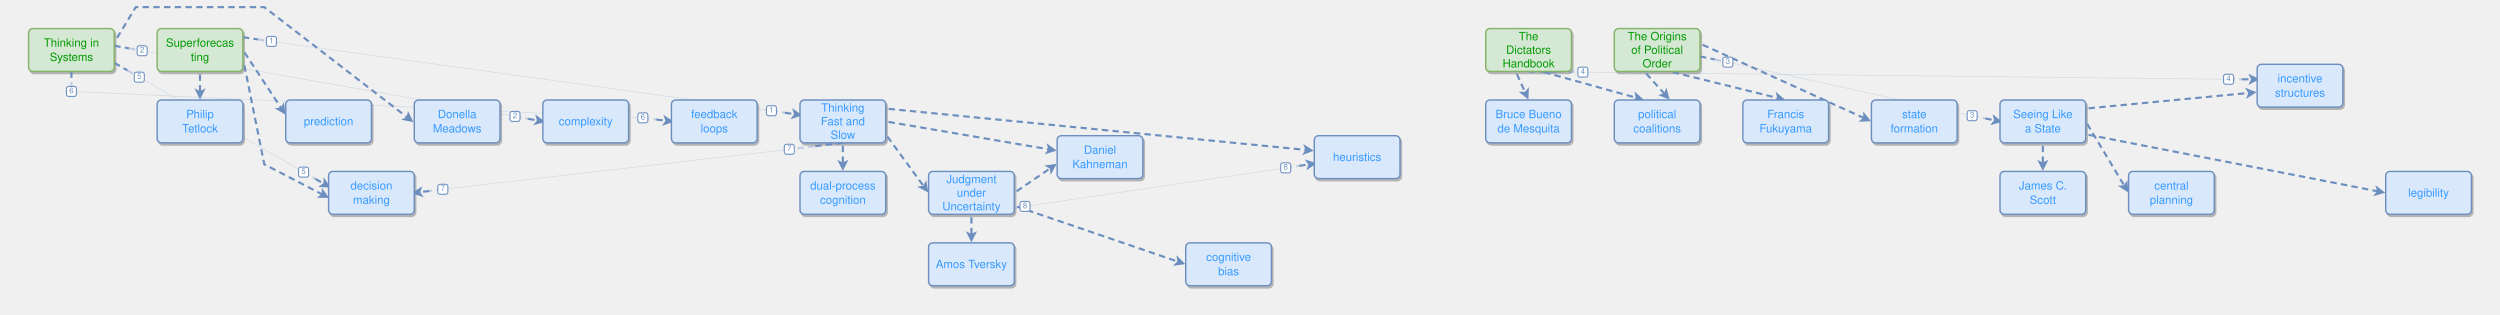
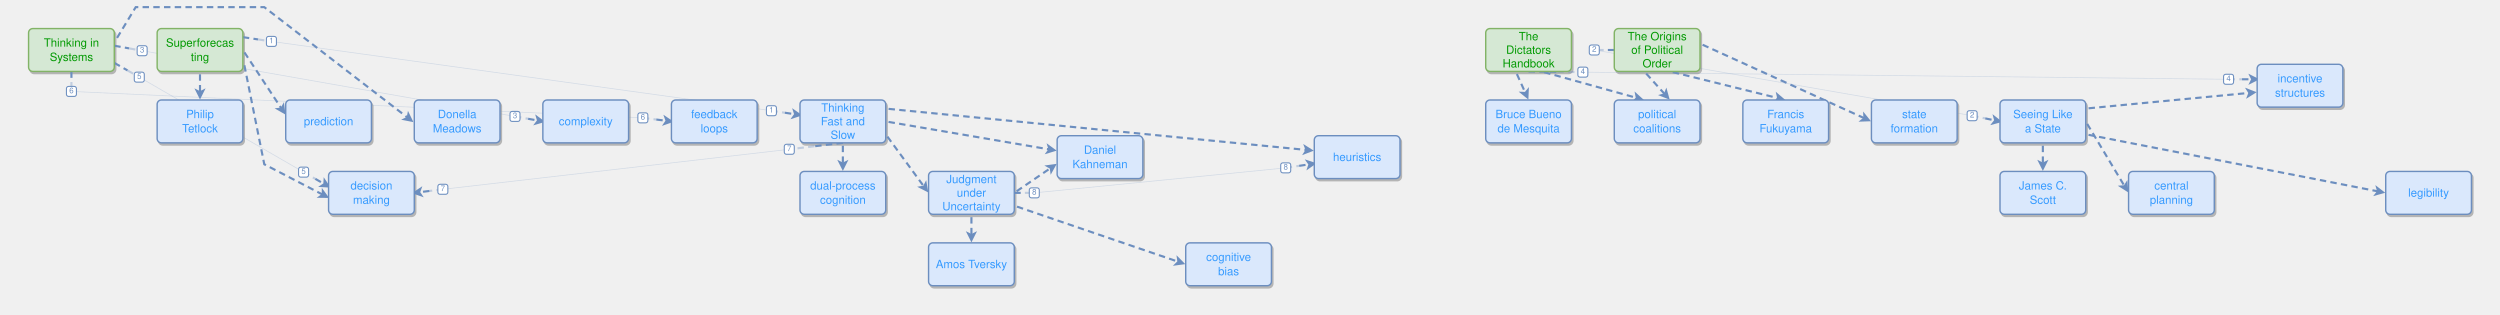
<svg xmlns="http://www.w3.org/2000/svg" width="3500" height="440" viewBox="0 0 3500 440">
  <defs>
  </defs>
  <g id="container-shells">
  </g>
  <g id="node-shadows">
    <rect x="1300" y="340" width="120" height="60" rx="6" ry="6" fill="#000000" stroke="#000000" stroke-width="2" opacity="0.25" transform="translate(2,3)" />
    <rect x="220" y="40" width="120" height="60" rx="6" ry="6" fill="#000000" stroke="#000000" stroke-width="2" opacity="0.25" transform="translate(2,3)" />
    <rect x="2080" y="40" width="120" height="60" rx="6" ry="6" fill="#000000" stroke="#000000" stroke-width="2" opacity="0.25" transform="translate(2,3)" />
    <rect x="2260" y="40" width="120" height="60" rx="6" ry="6" fill="#000000" stroke="#000000" stroke-width="2" opacity="0.25" transform="translate(2,3)" />
    <rect x="1120" y="140" width="120" height="60" rx="6" ry="6" fill="#000000" stroke="#000000" stroke-width="2" opacity="0.25" transform="translate(2,3)" />
    <rect x="40" y="40" width="120" height="60" rx="6" ry="6" fill="#000000" stroke="#000000" stroke-width="2" opacity="0.25" transform="translate(2,3)" />
    <rect x="2980" y="240" width="120" height="60" rx="6" ry="6" fill="#000000" stroke="#000000" stroke-width="2" opacity="0.25" transform="translate(2,3)" />
    <rect x="1660" y="340" width="120" height="60" rx="6" ry="6" fill="#000000" stroke="#000000" stroke-width="2" opacity="0.25" transform="translate(2,3)" />
    <rect x="760" y="140" width="120" height="60" rx="6" ry="6" fill="#000000" stroke="#000000" stroke-width="2" opacity="0.25" transform="translate(2,3)" />
    <rect x="460" y="240" width="120" height="60" rx="6" ry="6" fill="#000000" stroke="#000000" stroke-width="2" opacity="0.25" transform="translate(2,3)" />
    <rect x="1120" y="240" width="120" height="60" rx="6" ry="6" fill="#000000" stroke="#000000" stroke-width="2" opacity="0.25" transform="translate(2,3)" />
    <rect x="2080" y="140" width="120" height="60" rx="6" ry="6" fill="#000000" stroke="#000000" stroke-width="2" opacity="0.25" transform="translate(2,3)" />
    <rect x="940" y="140" width="120" height="60" rx="6" ry="6" fill="#000000" stroke="#000000" stroke-width="2" opacity="0.25" transform="translate(2,3)" />
    <rect x="1840" y="190" width="120" height="60" rx="6" ry="6" fill="#000000" stroke="#000000" stroke-width="2" opacity="0.25" transform="translate(2,3)" />
    <rect x="3160" y="90" width="120" height="60" rx="6" ry="6" fill="#000000" stroke="#000000" stroke-width="2" opacity="0.25" transform="translate(2,3)" />
    <rect x="3340" y="240" width="120" height="60" rx="6" ry="6" fill="#000000" stroke="#000000" stroke-width="2" opacity="0.25" transform="translate(2,3)" />
    <rect x="2260" y="140" width="120" height="60" rx="6" ry="6" fill="#000000" stroke="#000000" stroke-width="2" opacity="0.25" transform="translate(2,3)" />
    <rect x="400" y="140" width="120" height="60" rx="6" ry="6" fill="#000000" stroke="#000000" stroke-width="2" opacity="0.25" transform="translate(2,3)" />
    <rect x="2620" y="140" width="120" height="60" rx="6" ry="6" fill="#000000" stroke="#000000" stroke-width="2" opacity="0.25" transform="translate(2,3)" />
    <rect x="1480" y="190" width="120" height="60" rx="6" ry="6" fill="#000000" stroke="#000000" stroke-width="2" opacity="0.25" transform="translate(2,3)" />
    <rect x="580" y="140" width="120" height="60" rx="6" ry="6" fill="#000000" stroke="#000000" stroke-width="2" opacity="0.25" transform="translate(2,3)" />
    <rect x="2440" y="140" width="120" height="60" rx="6" ry="6" fill="#000000" stroke="#000000" stroke-width="2" opacity="0.25" transform="translate(2,3)" />
    <rect x="2800" y="240" width="120" height="60" rx="6" ry="6" fill="#000000" stroke="#000000" stroke-width="2" opacity="0.25" transform="translate(2,3)" />
    <rect x="1300" y="240" width="120" height="60" rx="6" ry="6" fill="#000000" stroke="#000000" stroke-width="2" opacity="0.25" transform="translate(2,3)" />
    <rect x="220" y="140" width="120" height="60" rx="6" ry="6" fill="#000000" stroke="#000000" stroke-width="2" opacity="0.25" transform="translate(2,3)" />
    <rect x="2800" y="140" width="120" height="60" rx="6" ry="6" fill="#000000" stroke="#000000" stroke-width="2" opacity="0.25" transform="translate(2,3)" />
  </g>
  <g id="edges">
    <g class="edge" data-edge-idx="0" data-edge-base="expresses" data-edge-from="10" data-edge-to="13">
      <line class="edge-ghost" x1="380.00" y1="58.00" x2="1080.00" y2="155.00" stroke="#6c8ebf" stroke-width="1" stroke-opacity="0.22" />
      <g class="edge-full" opacity="0">
        <line x1="380.00" y1="58.00" x2="1080.00" y2="155.00" stroke="#6c8ebf" stroke-width="3" stroke-dasharray="9 6" />
        <text x="730" y="106" text-anchor="middle" dominant-baseline="middle" font-family="Helvetica,Inter,Segoe UI,Arial" font-size="11" paint-order="stroke" stroke="#ffffff" stroke-width="3" stroke-linejoin="round" fill="#6c8ebf">
      </text>
      </g>
      <g class="edge-stub" data-stub-end="source">
        <line x1="340.00" y1="52.00" x2="361.18" y2="55.18" stroke="#6c8ebf" stroke-width="3" stroke-dasharray="9 6" />
        <line x1="361.18" y1="55.18" x2="380.00" y2="58.00" stroke="#6c8ebf" stroke-width="3" stroke-dasharray="9 6" stroke-opacity="0.35" />
        <g class="edge-badge">
          <rect x="373.00" y="51.00" width="14.00" height="14.00" rx="3" fill="#ffffff" stroke="#6c8ebf" stroke-width="1.5" />
          <text x="380.00" y="58.00" text-anchor="middle" dominant-baseline="central" font-size="11" font-family="Helvetica,Arial,sans-serif" fill="#6c8ebf">1</text>
        </g>
      </g>
      <g class="edge-stub" data-stub-end="target">
        <line x1="1098.82" y1="157.82" x2="1113.32" y2="160.00" stroke="#6c8ebf" stroke-width="3" stroke-dasharray="9 6" />
        <line x1="1080.00" y1="155.00" x2="1098.82" y2="157.82" stroke="#6c8ebf" stroke-width="3" stroke-dasharray="9 6" stroke-opacity="0.35" />
        <path d="M 1120.00 161.00 L 1110.43 164.12 L 1113.32 160.00 L 1111.77 155.21 Z" fill="#6c8ebf" stroke="#6c8ebf" stroke-width="3" stroke-miterlimit="10" />
        <g class="edge-badge">
          <rect x="1073.00" y="148.00" width="14.00" height="14.00" rx="3" fill="#ffffff" stroke="#6c8ebf" stroke-width="1.5" />
          <text x="1080.00" y="155.00" text-anchor="middle" dominant-baseline="central" font-size="11" font-family="Helvetica,Arial,sans-serif" fill="#6c8ebf">1</text>
        </g>
      </g>
    </g>
    <g class="edge" data-edge-idx="1" data-edge-base="expresses" data-edge-from="10" data-edge-to="18">
      <polyline points="342.13,91.39 370,230 451.88,272.50" fill="none" stroke="#6c8ebf" stroke-width="3" stroke-dasharray="9 6" />
      <path d="M 457.87 275.61 L 447.81 275.46 L 451.88 272.50 L 451.96 267.47 Z" fill="#6c8ebf" stroke="#6c8ebf" stroke-width="3" stroke-miterlimit="10" />
      <text x="356" y="160" text-anchor="middle" dominant-baseline="middle" font-family="Helvetica,Inter,Segoe UI,Arial" font-size="11" paint-order="stroke" stroke="#ffffff" stroke-width="3" stroke-linejoin="round" fill="#6c8ebf">
      </text>
    </g>
    <g class="edge" data-edge-idx="2" data-edge-base="expresses" data-edge-from="10" data-edge-to="25">
      <line x1="342.20" y1="73.34" x2="394.08" y2="152.03" stroke="#6c8ebf" stroke-width="3" stroke-dasharray="9 6" />
      <path d="M 397.80 157.66 L 389.09 152.62 L 394.08 152.03 L 396.60 147.67 Z" fill="#6c8ebf" stroke="#6c8ebf" stroke-width="3" stroke-miterlimit="10" />
      <text x="368" y="112" text-anchor="middle" dominant-baseline="middle" font-family="Helvetica,Inter,Segoe UI,Arial" font-size="11" paint-order="stroke" stroke="#ffffff" stroke-width="3" stroke-linejoin="round" fill="#6c8ebf">
      </text>
    </g>
    <g class="edge" data-edge-idx="3" data-edge-base="expresses" data-edge-from="10" data-edge-to="8">
      <line x1="280.00" y1="104.00" x2="280.00" y2="129.25" stroke="#6c8ebf" stroke-width="3" stroke-dasharray="9 6" />
      <path d="M 280.00 136.00 L 275.50 127.00 L 280.00 129.25 L 284.50 127.00 Z" fill="#6c8ebf" stroke="#6c8ebf" stroke-width="3" stroke-miterlimit="10" />
      <text x="280" y="116" text-anchor="middle" dominant-baseline="middle" font-family="Helvetica,Inter,Segoe UI,Arial" font-size="11" paint-order="stroke" stroke="#ffffff" stroke-width="3" stroke-linejoin="round" fill="#6c8ebf">
      </text>
    </g>
    <g class="edge" data-edge-idx="4" data-edge-base="expresses" data-edge-from="11" data-edge-to="2">
      <line x1="2123.64" y1="103.65" x2="2135.59" y2="130.20" stroke="#6c8ebf" stroke-width="3" stroke-dasharray="9 6" />
      <path d="M 2138.36 136.35 L 2130.56 129.99 L 2135.59 130.20 L 2138.77 126.30 Z" fill="#6c8ebf" stroke="#6c8ebf" stroke-width="3" stroke-miterlimit="10" />
      <text x="2129" y="116" text-anchor="middle" dominant-baseline="middle" font-family="Helvetica,Inter,Segoe UI,Arial" font-size="11" paint-order="stroke" stroke="#ffffff" stroke-width="3" stroke-linejoin="round" fill="#6c8ebf">
      </text>
    </g>
    <g class="edge" data-edge-idx="5" data-edge-base="expresses" data-edge-from="11" data-edge-to="22">
      <line class="edge-ghost" x1="2216.00" y1="101.00" x2="3120.00" y2="111.00" stroke="#6c8ebf" stroke-width="1" stroke-opacity="0.22" />
      <g class="edge-full" opacity="0">
        <line x1="2216.00" y1="101.00" x2="3120.00" y2="111.00" stroke="#6c8ebf" stroke-width="3" stroke-dasharray="9 6" />
        <text x="2668" y="106" text-anchor="middle" dominant-baseline="middle" font-family="Helvetica,Inter,Segoe UI,Arial" font-size="11" paint-order="stroke" stroke="#ffffff" stroke-width="3" stroke-linejoin="round" fill="#6c8ebf">
      </text>
      </g>
      <g class="edge-stub" data-stub-end="source">
        <line x1="2140.00" y1="100.00" x2="2180.24" y2="100.53" stroke="#6c8ebf" stroke-width="3" stroke-dasharray="9 6" />
        <line x1="2180.24" y1="100.53" x2="2216.00" y2="101.00" stroke="#6c8ebf" stroke-width="3" stroke-dasharray="9 6" stroke-opacity="0.35" />
        <g class="edge-badge">
          <rect x="2209.00" y="94.00" width="14.00" height="14.00" rx="3" fill="#ffffff" stroke="#6c8ebf" stroke-width="1.5" />
          <text x="2216.00" y="101.00" text-anchor="middle" dominant-baseline="central" font-size="11" font-family="Helvetica,Arial,sans-serif" fill="#6c8ebf">4</text>
        </g>
      </g>
      <g class="edge-stub" data-stub-end="target">
        <line x1="3138.82" y1="111.00" x2="3153.25" y2="111.00" stroke="#6c8ebf" stroke-width="3" stroke-dasharray="9 6" />
        <line x1="3120.00" y1="111.00" x2="3138.82" y2="111.00" stroke="#6c8ebf" stroke-width="3" stroke-dasharray="9 6" stroke-opacity="0.35" />
        <path d="M 3160.00 111.00 L 3151.00 115.50 L 3153.25 111.00 L 3151.00 106.50 Z" fill="#6c8ebf" stroke="#6c8ebf" stroke-width="3" stroke-miterlimit="10" />
        <g class="edge-badge">
          <rect x="3113.00" y="104.00" width="14.00" height="14.00" rx="3" fill="#ffffff" stroke="#6c8ebf" stroke-width="1.5" />
          <text x="3120.00" y="111.00" text-anchor="middle" dominant-baseline="central" font-size="11" font-family="Helvetica,Arial,sans-serif" fill="#6c8ebf">4</text>
        </g>
      </g>
    </g>
    <g class="edge" data-edge-idx="6" data-edge-base="expresses" data-edge-from="11" data-edge-to="24">
      <line x1="2161.85" y1="101.07" x2="2291.64" y2="137.12" stroke="#6c8ebf" stroke-width="3" stroke-dasharray="9 6" />
      <path d="M 2298.15 138.93 L 2288.27 140.86 L 2291.64 137.12 L 2290.68 132.18 Z" fill="#6c8ebf" stroke="#6c8ebf" stroke-width="3" stroke-miterlimit="10" />
      <text x="2226" y="119" text-anchor="middle" dominant-baseline="middle" font-family="Helvetica,Inter,Segoe UI,Arial" font-size="11" paint-order="stroke" stroke="#ffffff" stroke-width="3" stroke-linejoin="round" fill="#6c8ebf">
      </text>
    </g>
    <g class="edge" data-edge-idx="7" data-edge-base="expresses" data-edge-from="12" data-edge-to="24">
      <line x1="2304.68" y1="102.97" x2="2330.81" y2="132.01" stroke="#6c8ebf" stroke-width="3" stroke-dasharray="9 6" />
      <path d="M 2335.32 137.03 L 2325.96 133.35 L 2330.81 132.01 L 2332.65 127.33 Z" fill="#6c8ebf" stroke="#6c8ebf" stroke-width="3" stroke-miterlimit="10" />
      <text x="2317" y="117" text-anchor="middle" dominant-baseline="middle" font-family="Helvetica,Inter,Segoe UI,Arial" font-size="11" paint-order="stroke" stroke="#ffffff" stroke-width="3" stroke-linejoin="round" fill="#6c8ebf">
      </text>
    </g>
    <g class="edge" data-edge-idx="8" data-edge-base="expresses" data-edge-from="12" data-edge-to="26">
      <line x1="2383.64" y1="62.65" x2="2610.21" y2="165.55" stroke="#6c8ebf" stroke-width="3" stroke-dasharray="9 6" />
      <path d="M 2616.36 168.35 L 2606.30 168.72 L 2610.21 165.55 L 2610.02 160.53 Z" fill="#6c8ebf" stroke="#6c8ebf" stroke-width="3" stroke-miterlimit="10" />
      <text x="2496" y="113" text-anchor="middle" dominant-baseline="middle" font-family="Helvetica,Inter,Segoe UI,Arial" font-size="11" paint-order="stroke" stroke="#ffffff" stroke-width="3" stroke-linejoin="round" fill="#6c8ebf">
      </text>
    </g>
    <g class="edge" data-edge-idx="9" data-edge-base="expresses" data-edge-from="12" data-edge-to="5">
      <line x1="2341.88" y1="100.96" x2="2489.56" y2="137.42" stroke="#6c8ebf" stroke-width="3" stroke-dasharray="9 6" />
      <path d="M 2496.12 139.04 L 2486.30 141.25 L 2489.56 137.42 L 2488.46 132.51 Z" fill="#6c8ebf" stroke="#6c8ebf" stroke-width="3" stroke-miterlimit="10" />
      <text x="2415" y="118" text-anchor="middle" dominant-baseline="middle" font-family="Helvetica,Inter,Segoe UI,Arial" font-size="11" paint-order="stroke" stroke="#ffffff" stroke-width="3" stroke-linejoin="round" fill="#6c8ebf">
      </text>
    </g>
    <g class="edge" data-edge-idx="10" data-edge-base="expresses" data-edge-from="12" data-edge-to="9">
-       <line class="edge-ghost" x1="2419.00" y1="87.00" x2="2761.00" y2="162.00" stroke="#6c8ebf" stroke-width="1" stroke-opacity="0.22" />
-       <g class="edge-full" opacity="0">
-         <line x1="2419.00" y1="87.00" x2="2761.00" y2="162.00" stroke="#6c8ebf" stroke-width="3" stroke-dasharray="9 6" />
-         <text x="2590" y="124" text-anchor="middle" dominant-baseline="middle" font-family="Helvetica,Inter,Segoe UI,Arial" font-size="11" paint-order="stroke" stroke="#ffffff" stroke-width="3" stroke-linejoin="round" fill="#6c8ebf">
-       </text>
-       </g>
-       <g class="edge-stub" data-stub-end="source">
-         <line x1="2380.00" y1="79.00" x2="2400.65" y2="83.24" stroke="#6c8ebf" stroke-width="3" stroke-dasharray="9 6" />
-         <line x1="2400.65" y1="83.24" x2="2419.00" y2="87.00" stroke="#6c8ebf" stroke-width="3" stroke-dasharray="9 6" stroke-opacity="0.35" />
-         <g class="edge-badge">
-           <rect x="2412.00" y="80.00" width="14.00" height="14.00" rx="3" fill="#ffffff" stroke="#6c8ebf" stroke-width="1.5" />
-           <text x="2419.00" y="87.00" text-anchor="middle" dominant-baseline="central" font-size="11" font-family="Helvetica,Arial,sans-serif" fill="#6c8ebf">3</text>
+       <line class="edge-ghost" x1="2232.00" y1="70.00" x2="2761.00" y2="162.00" stroke="#6c8ebf" stroke-width="1" stroke-opacity="0.22" />
+       <g class="edge-full" opacity="0">
+         <line x1="2232.00" y1="70.00" x2="2761.00" y2="162.00" stroke="#6c8ebf" stroke-width="3" stroke-dasharray="9 6" />
+         <text x="2496" y="116" text-anchor="middle" dominant-baseline="middle" font-family="Helvetica,Inter,Segoe UI,Arial" font-size="11" paint-order="stroke" stroke="#ffffff" stroke-width="3" stroke-linejoin="round" fill="#6c8ebf">
+       </text>
+       </g>
+       <g class="edge-stub" data-stub-end="source">
+         <line x1="2260.00" y1="70.00" x2="2245.18" y2="70.00" stroke="#6c8ebf" stroke-width="3" stroke-dasharray="9 6" />
+         <line x1="2245.18" y1="70.00" x2="2232.00" y2="70.00" stroke="#6c8ebf" stroke-width="3" stroke-dasharray="9 6" stroke-opacity="0.35" />
+         <g class="edge-badge">
+           <rect x="2225.00" y="63.00" width="14.00" height="14.00" rx="3" fill="#ffffff" stroke="#6c8ebf" stroke-width="1.5" />
+           <text x="2232.00" y="70.00" text-anchor="middle" dominant-baseline="central" font-size="11" font-family="Helvetica,Arial,sans-serif" fill="#6c8ebf">2</text>
        </g>
      </g>
      <g class="edge-stub" data-stub-end="target">
        <line x1="2779.35" y1="165.76" x2="2793.39" y2="168.64" stroke="#6c8ebf" stroke-width="3" stroke-dasharray="9 6" />
        <line x1="2761.00" y1="162.00" x2="2779.35" y2="165.76" stroke="#6c8ebf" stroke-width="3" stroke-dasharray="9 6" stroke-opacity="0.35" />
        <path d="M 2800.00 170.00 L 2790.28 172.60 L 2793.39 168.64 L 2792.09 163.78 Z" fill="#6c8ebf" stroke="#6c8ebf" stroke-width="3" stroke-miterlimit="10" />
        <g class="edge-badge">
          <rect x="2754.00" y="155.00" width="14.00" height="14.00" rx="3" fill="#ffffff" stroke="#6c8ebf" stroke-width="1.5" />
-           <text x="2761.00" y="162.00" text-anchor="middle" dominant-baseline="central" font-size="11" font-family="Helvetica,Arial,sans-serif" fill="#6c8ebf">3</text>
+           <text x="2761.00" y="162.00" text-anchor="middle" dominant-baseline="central" font-size="11" font-family="Helvetica,Arial,sans-serif" fill="#6c8ebf">2</text>
        </g>
      </g>
    </g>
    <g class="edge" data-edge-idx="11" data-edge-base="expresses" data-edge-from="13" data-edge-to="18">
      <line class="edge-ghost" x1="1105.00" y1="209.00" x2="620.00" y2="265.00" stroke="#6c8ebf" stroke-width="1" stroke-opacity="0.22" />
      <g class="edge-full" opacity="0">
        <line x1="1105.00" y1="209.00" x2="620.00" y2="265.00" stroke="#6c8ebf" stroke-width="3" stroke-dasharray="9 6" />
        <text x="862" y="237" text-anchor="middle" dominant-baseline="middle" font-family="Helvetica,Inter,Segoe UI,Arial" font-size="11" paint-order="stroke" stroke="#ffffff" stroke-width="3" stroke-linejoin="round" fill="#6c8ebf">
      </text>
      </g>
      <g class="edge-stub" data-stub-end="source">
        <line x1="1180.00" y1="200.00" x2="1140.29" y2="204.76" stroke="#6c8ebf" stroke-width="3" stroke-dasharray="9 6" />
        <line x1="1140.29" y1="204.76" x2="1105.00" y2="209.00" stroke="#6c8ebf" stroke-width="3" stroke-dasharray="9 6" stroke-opacity="0.35" />
        <g class="edge-badge">
          <rect x="1098.00" y="202.00" width="14.00" height="14.00" rx="3" fill="#ffffff" stroke="#6c8ebf" stroke-width="1.5" />
          <text x="1105.00" y="209.00" text-anchor="middle" dominant-baseline="central" font-size="11" font-family="Helvetica,Arial,sans-serif" fill="#6c8ebf">7</text>
        </g>
      </g>
      <g class="edge-stub" data-stub-end="target">
        <line x1="601.18" y1="267.35" x2="586.70" y2="269.16" stroke="#6c8ebf" stroke-width="3" stroke-dasharray="9 6" />
        <line x1="620.00" y1="265.00" x2="601.18" y2="267.35" stroke="#6c8ebf" stroke-width="3" stroke-dasharray="9 6" stroke-opacity="0.35" />
        <path d="M 580.00 270.00 L 588.37 264.42 L 586.70 269.16 L 589.49 273.35 Z" fill="#6c8ebf" stroke="#6c8ebf" stroke-width="3" stroke-miterlimit="10" />
        <g class="edge-badge">
          <rect x="613.00" y="258.00" width="14.00" height="14.00" rx="3" fill="#ffffff" stroke="#6c8ebf" stroke-width="1.5" />
          <text x="620.00" y="265.00" text-anchor="middle" dominant-baseline="central" font-size="11" font-family="Helvetica,Arial,sans-serif" fill="#6c8ebf">7</text>
        </g>
      </g>
    </g>
    <g class="edge" data-edge-idx="12" data-edge-base="expresses" data-edge-from="13" data-edge-to="19">
      <line x1="1180.00" y1="204.00" x2="1180.00" y2="229.25" stroke="#6c8ebf" stroke-width="3" stroke-dasharray="9 6" />
      <path d="M 1180.00 236.00 L 1175.50 227.00 L 1180.00 229.25 L 1184.50 227.00 Z" fill="#6c8ebf" stroke="#6c8ebf" stroke-width="3" stroke-miterlimit="10" />
      <text x="1180" y="216" text-anchor="middle" dominant-baseline="middle" font-family="Helvetica,Inter,Segoe UI,Arial" font-size="11" paint-order="stroke" stroke="#ffffff" stroke-width="3" stroke-linejoin="round" fill="#6c8ebf">
      </text>
    </g>
    <g class="edge" data-edge-idx="13" data-edge-base="expresses" data-edge-from="13" data-edge-to="21">
      <line x1="1243.98" y1="152.39" x2="1829.30" y2="209.95" stroke="#6c8ebf" stroke-width="3" stroke-dasharray="9 6" />
      <path d="M 1836.02 210.61 L 1826.62 214.21 L 1829.30 209.95 L 1827.50 205.25 Z" fill="#6c8ebf" stroke="#6c8ebf" stroke-width="3" stroke-miterlimit="10" />
      <text x="1536" y="180" text-anchor="middle" dominant-baseline="middle" font-family="Helvetica,Inter,Segoe UI,Arial" font-size="11" paint-order="stroke" stroke="#ffffff" stroke-width="3" stroke-linejoin="round" fill="#6c8ebf">
      </text>
    </g>
    <g class="edge" data-edge-idx="14" data-edge-base="expresses" data-edge-from="13" data-edge-to="3">
      <line x1="1243.94" y1="170.67" x2="1469.40" y2="209.19" stroke="#6c8ebf" stroke-width="3" stroke-dasharray="9 6" />
      <path d="M 1476.06 210.33 L 1466.43 213.25 L 1469.40 209.19 L 1467.94 204.38 Z" fill="#6c8ebf" stroke="#6c8ebf" stroke-width="3" stroke-miterlimit="10" />
      <text x="1356" y="189" text-anchor="middle" dominant-baseline="middle" font-family="Helvetica,Inter,Segoe UI,Arial" font-size="11" paint-order="stroke" stroke="#ffffff" stroke-width="3" stroke-linejoin="round" fill="#6c8ebf">
      </text>
    </g>
    <g class="edge" data-edge-idx="15" data-edge-base="expresses" data-edge-from="13" data-edge-to="7">
      <line x1="1242.36" y1="191.23" x2="1293.65" y2="261.32" stroke="#6c8ebf" stroke-width="3" stroke-dasharray="9 6" />
      <path d="M 1297.64 266.77 L 1288.69 262.17 L 1293.65 261.32 L 1295.96 256.85 Z" fill="#6c8ebf" stroke="#6c8ebf" stroke-width="3" stroke-miterlimit="10" />
      <text x="1267" y="226" text-anchor="middle" dominant-baseline="middle" font-family="Helvetica,Inter,Segoe UI,Arial" font-size="11" paint-order="stroke" stroke="#ffffff" stroke-width="3" stroke-linejoin="round" fill="#6c8ebf">
      </text>
    </g>
    <g class="edge" data-edge-idx="16" data-edge-base="expresses" data-edge-from="14" data-edge-to="17">
      <line class="edge-ghost" x1="199.00" y1="71.00" x2="721.00" y2="163.00" stroke="#6c8ebf" stroke-width="1" stroke-opacity="0.22" />
      <g class="edge-full" opacity="0">
        <line x1="199.00" y1="71.00" x2="721.00" y2="163.00" stroke="#6c8ebf" stroke-width="3" stroke-dasharray="9 6" />
        <text x="460" y="117" text-anchor="middle" dominant-baseline="middle" font-family="Helvetica,Inter,Segoe UI,Arial" font-size="11" paint-order="stroke" stroke="#ffffff" stroke-width="3" stroke-linejoin="round" fill="#6c8ebf">
      </text>
      </g>
      <g class="edge-stub" data-stub-end="source">
        <line x1="160.00" y1="64.00" x2="180.65" y2="67.71" stroke="#6c8ebf" stroke-width="3" stroke-dasharray="9 6" />
        <line x1="180.65" y1="67.71" x2="199.00" y2="71.00" stroke="#6c8ebf" stroke-width="3" stroke-dasharray="9 6" stroke-opacity="0.35" />
        <g class="edge-badge">
          <rect x="192.00" y="64.00" width="14.00" height="14.00" rx="3" fill="#ffffff" stroke="#6c8ebf" stroke-width="1.5" />
-           <text x="199.00" y="71.00" text-anchor="middle" dominant-baseline="central" font-size="11" font-family="Helvetica,Arial,sans-serif" fill="#6c8ebf">2</text>
+           <text x="199.00" y="71.00" text-anchor="middle" dominant-baseline="central" font-size="11" font-family="Helvetica,Arial,sans-serif" fill="#6c8ebf">3</text>
        </g>
      </g>
      <g class="edge-stub" data-stub-end="target">
        <line x1="739.35" y1="166.29" x2="753.36" y2="168.81" stroke="#6c8ebf" stroke-width="3" stroke-dasharray="9 6" />
        <line x1="721.00" y1="163.00" x2="739.35" y2="166.29" stroke="#6c8ebf" stroke-width="3" stroke-dasharray="9 6" stroke-opacity="0.35" />
        <path d="M 760.00 170.00 L 750.35 172.84 L 753.36 168.81 L 751.94 163.98 Z" fill="#6c8ebf" stroke="#6c8ebf" stroke-width="3" stroke-miterlimit="10" />
        <g class="edge-badge">
          <rect x="714.00" y="156.00" width="14.00" height="14.00" rx="3" fill="#ffffff" stroke="#6c8ebf" stroke-width="1.5" />
-           <text x="721.00" y="163.00" text-anchor="middle" dominant-baseline="central" font-size="11" font-family="Helvetica,Arial,sans-serif" fill="#6c8ebf">2</text>
+           <text x="721.00" y="163.00" text-anchor="middle" dominant-baseline="central" font-size="11" font-family="Helvetica,Arial,sans-serif" fill="#6c8ebf">3</text>
        </g>
      </g>
    </g>
    <g class="edge" data-edge-idx="17" data-edge-base="expresses" data-edge-from="14" data-edge-to="18">
      <line class="edge-ghost" x1="195.00" y1="108.00" x2="425.00" y2="241.00" stroke="#6c8ebf" stroke-width="1" stroke-opacity="0.22" />
      <g class="edge-full" opacity="0">
        <line x1="195.00" y1="108.00" x2="425.00" y2="241.00" stroke="#6c8ebf" stroke-width="3" stroke-dasharray="9 6" />
        <text x="310" y="174" text-anchor="middle" dominant-baseline="middle" font-family="Helvetica,Inter,Segoe UI,Arial" font-size="11" paint-order="stroke" stroke="#ffffff" stroke-width="3" stroke-linejoin="round" fill="#6c8ebf">
      </text>
      </g>
      <g class="edge-stub" data-stub-end="source">
        <line x1="160.00" y1="88.00" x2="178.53" y2="98.59" stroke="#6c8ebf" stroke-width="3" stroke-dasharray="9 6" />
        <line x1="178.53" y1="98.59" x2="195.00" y2="108.00" stroke="#6c8ebf" stroke-width="3" stroke-dasharray="9 6" stroke-opacity="0.35" />
        <g class="edge-badge">
          <rect x="188.00" y="101.00" width="14.00" height="14.00" rx="3" fill="#ffffff" stroke="#6c8ebf" stroke-width="1.5" />
          <text x="195.00" y="108.00" text-anchor="middle" dominant-baseline="central" font-size="11" font-family="Helvetica,Arial,sans-serif" fill="#6c8ebf">5</text>
        </g>
      </g>
      <g class="edge-stub" data-stub-end="target">
        <line x1="441.47" y1="250.41" x2="454.14" y2="257.65" stroke="#6c8ebf" stroke-width="3" stroke-dasharray="9 6" />
        <line x1="425.00" y1="241.00" x2="441.47" y2="250.41" stroke="#6c8ebf" stroke-width="3" stroke-dasharray="9 6" stroke-opacity="0.35" />
        <path d="M 460.00 261.00 L 449.95 260.44 L 454.14 257.65 L 454.42 252.63 Z" fill="#6c8ebf" stroke="#6c8ebf" stroke-width="3" stroke-miterlimit="10" />
        <g class="edge-badge">
          <rect x="418.00" y="234.00" width="14.00" height="14.00" rx="3" fill="#ffffff" stroke="#6c8ebf" stroke-width="1.5" />
          <text x="425.00" y="241.00" text-anchor="middle" dominant-baseline="central" font-size="11" font-family="Helvetica,Arial,sans-serif" fill="#6c8ebf">5</text>
        </g>
      </g>
    </g>
    <g class="edge" data-edge-idx="18" data-edge-base="expresses" data-edge-from="14" data-edge-to="20">
      <line class="edge-ghost" x1="100.00" y1="128.00" x2="900.00" y2="165.00" stroke="#6c8ebf" stroke-width="1" stroke-opacity="0.22" />
      <g class="edge-full" opacity="0">
        <line x1="100.00" y1="128.00" x2="900.00" y2="165.00" stroke="#6c8ebf" stroke-width="3" stroke-dasharray="9 6" />
        <text x="500" y="146" text-anchor="middle" dominant-baseline="middle" font-family="Helvetica,Inter,Segoe UI,Arial" font-size="11" paint-order="stroke" stroke="#ffffff" stroke-width="3" stroke-linejoin="round" fill="#6c8ebf">
      </text>
      </g>
      <g class="edge-stub" data-stub-end="source">
        <line x1="100.00" y1="100.00" x2="100.00" y2="114.82" stroke="#6c8ebf" stroke-width="3" stroke-dasharray="9 6" />
        <line x1="100.00" y1="114.82" x2="100.00" y2="128.00" stroke="#6c8ebf" stroke-width="3" stroke-dasharray="9 6" stroke-opacity="0.35" />
        <g class="edge-badge">
          <rect x="93.00" y="121.00" width="14.00" height="14.00" rx="3" fill="#ffffff" stroke="#6c8ebf" stroke-width="1.5" />
          <text x="100.00" y="128.00" text-anchor="middle" dominant-baseline="central" font-size="11" font-family="Helvetica,Arial,sans-serif" fill="#6c8ebf">6</text>
        </g>
      </g>
      <g class="edge-stub" data-stub-end="target">
        <line x1="918.82" y1="167.35" x2="933.30" y2="169.16" stroke="#6c8ebf" stroke-width="3" stroke-dasharray="9 6" />
        <line x1="900.00" y1="165.00" x2="918.82" y2="167.35" stroke="#6c8ebf" stroke-width="3" stroke-dasharray="9 6" stroke-opacity="0.35" />
        <path d="M 940.00 170.00 L 930.51 173.35 L 933.30 169.16 L 931.63 164.42 Z" fill="#6c8ebf" stroke="#6c8ebf" stroke-width="3" stroke-miterlimit="10" />
        <g class="edge-badge">
          <rect x="893.00" y="158.00" width="14.00" height="14.00" rx="3" fill="#ffffff" stroke="#6c8ebf" stroke-width="1.5" />
          <text x="900.00" y="165.00" text-anchor="middle" dominant-baseline="central" font-size="11" font-family="Helvetica,Arial,sans-serif" fill="#6c8ebf">6</text>
        </g>
      </g>
    </g>
    <g class="edge" data-edge-idx="19" data-edge-base="expresses" data-edge-from="14" data-edge-to="4">
      <polyline points="163.85,53.08 190,10 370,10 570.80,164.80" fill="none" stroke="#6c8ebf" stroke-width="3" stroke-dasharray="9 6" />
      <path d="M 576.15 168.92 L 566.27 166.99 L 570.80 164.80 L 571.77 159.86 Z" fill="#6c8ebf" stroke="#6c8ebf" stroke-width="3" stroke-miterlimit="10" />
      <text x="176" y="31" text-anchor="middle" dominant-baseline="middle" font-family="Helvetica,Inter,Segoe UI,Arial" font-size="11" paint-order="stroke" stroke="#ffffff" stroke-width="3" stroke-linejoin="round" fill="#6c8ebf">
      </text>
    </g>
    <g class="edge" data-edge-idx="20" data-edge-base="expresses" data-edge-from="7" data-edge-to="1">
      <line x1="1360.00" y1="304.00" x2="1360.00" y2="329.25" stroke="#6c8ebf" stroke-width="3" stroke-dasharray="9 6" />
      <path d="M 1360.00 336.00 L 1355.50 327.00 L 1360.00 329.25 L 1364.50 327.00 Z" fill="#6c8ebf" stroke="#6c8ebf" stroke-width="3" stroke-miterlimit="10" />
      <text x="1360" y="316" text-anchor="middle" dominant-baseline="middle" font-family="Helvetica,Inter,Segoe UI,Arial" font-size="11" paint-order="stroke" stroke="#ffffff" stroke-width="3" stroke-linejoin="round" fill="#6c8ebf">
      </text>
    </g>
    <g class="edge" data-edge-idx="21" data-edge-base="expresses" data-edge-from="7" data-edge-to="16">
      <line x1="1423.79" y1="289.29" x2="1649.83" y2="366.52" stroke="#6c8ebf" stroke-width="3" stroke-dasharray="9 6" />
      <path d="M 1656.21 368.71 L 1646.24 370.06 L 1649.83 366.52 L 1649.15 361.54 Z" fill="#6c8ebf" stroke="#6c8ebf" stroke-width="3" stroke-miterlimit="10" />
      <text x="1536" y="327" text-anchor="middle" dominant-baseline="middle" font-family="Helvetica,Inter,Segoe UI,Arial" font-size="11" paint-order="stroke" stroke="#ffffff" stroke-width="3" stroke-linejoin="round" fill="#6c8ebf">
      </text>
    </g>
    <g class="edge" data-edge-idx="22" data-edge-base="expresses" data-edge-from="7" data-edge-to="21">
-       <line class="edge-ghost" x1="1435.00" y1="289.00" x2="1800.00" y2="235.00" stroke="#6c8ebf" stroke-width="1" stroke-opacity="0.22" />
-       <g class="edge-full" opacity="0">
-         <line x1="1435.00" y1="289.00" x2="1800.00" y2="235.00" stroke="#6c8ebf" stroke-width="3" stroke-dasharray="9 6" />
-         <text x="1617" y="262" text-anchor="middle" dominant-baseline="middle" font-family="Helvetica,Inter,Segoe UI,Arial" font-size="11" paint-order="stroke" stroke="#ffffff" stroke-width="3" stroke-linejoin="round" fill="#6c8ebf">
-       </text>
-       </g>
-       <g class="edge-stub" data-stub-end="source">
-         <line x1="1360.00" y1="300.00" x2="1399.71" y2="294.18" stroke="#6c8ebf" stroke-width="3" stroke-dasharray="9 6" />
-         <line x1="1399.71" y1="294.18" x2="1435.00" y2="289.00" stroke="#6c8ebf" stroke-width="3" stroke-dasharray="9 6" stroke-opacity="0.35" />
-         <g class="edge-badge">
-           <rect x="1428.00" y="282.00" width="14.00" height="14.00" rx="3" fill="#ffffff" stroke="#6c8ebf" stroke-width="1.5" />
-           <text x="1435.00" y="289.00" text-anchor="middle" dominant-baseline="central" font-size="11" font-family="Helvetica,Arial,sans-serif" fill="#6c8ebf">8</text>
+       <line class="edge-ghost" x1="1448.00" y1="270.00" x2="1800.00" y2="235.00" stroke="#6c8ebf" stroke-width="1" stroke-opacity="0.22" />
+       <g class="edge-full" opacity="0">
+         <line x1="1448.00" y1="270.00" x2="1800.00" y2="235.00" stroke="#6c8ebf" stroke-width="3" stroke-dasharray="9 6" />
+         <text x="1624" y="252" text-anchor="middle" dominant-baseline="middle" font-family="Helvetica,Inter,Segoe UI,Arial" font-size="11" paint-order="stroke" stroke="#ffffff" stroke-width="3" stroke-linejoin="round" fill="#6c8ebf">
+       </text>
+       </g>
+       <g class="edge-stub" data-stub-end="source">
+         <line x1="1420.00" y1="270.00" x2="1434.82" y2="270.00" stroke="#6c8ebf" stroke-width="3" stroke-dasharray="9 6" />
+         <line x1="1434.82" y1="270.00" x2="1448.00" y2="270.00" stroke="#6c8ebf" stroke-width="3" stroke-dasharray="9 6" stroke-opacity="0.35" />
+         <g class="edge-badge">
+           <rect x="1441.00" y="263.00" width="14.00" height="14.00" rx="3" fill="#ffffff" stroke="#6c8ebf" stroke-width="1.5" />
+           <text x="1448.00" y="270.00" text-anchor="middle" dominant-baseline="central" font-size="11" font-family="Helvetica,Arial,sans-serif" fill="#6c8ebf">8</text>
        </g>
      </g>
      <g class="edge-stub" data-stub-end="target">
        <line x1="1818.82" y1="232.18" x2="1833.32" y2="230.00" stroke="#6c8ebf" stroke-width="3" stroke-dasharray="9 6" />
        <line x1="1800.00" y1="235.00" x2="1818.82" y2="232.18" stroke="#6c8ebf" stroke-width="3" stroke-dasharray="9 6" stroke-opacity="0.35" />
        <path d="M 1840.00 229.00 L 1831.77 234.79 L 1833.32 230.00 L 1830.43 225.88 Z" fill="#6c8ebf" stroke="#6c8ebf" stroke-width="3" stroke-miterlimit="10" />
        <g class="edge-badge">
          <rect x="1793.00" y="228.00" width="14.00" height="14.00" rx="3" fill="#ffffff" stroke="#6c8ebf" stroke-width="1.5" />
          <text x="1800.00" y="235.00" text-anchor="middle" dominant-baseline="central" font-size="11" font-family="Helvetica,Arial,sans-serif" fill="#6c8ebf">8</text>
        </g>
      </g>
    </g>
    <g class="edge" data-edge-idx="23" data-edge-base="expresses" data-edge-from="7" data-edge-to="3">
      <line x1="1423.30" y1="267.74" x2="1471.12" y2="235.07" stroke="#6c8ebf" stroke-width="3" stroke-dasharray="9 6" />
      <path d="M 1476.70 231.26 L 1471.81 240.05 L 1471.12 235.07 L 1466.73 232.62 Z" fill="#6c8ebf" stroke="#6c8ebf" stroke-width="3" stroke-miterlimit="10" />
      <text x="1447" y="251" text-anchor="middle" dominant-baseline="middle" font-family="Helvetica,Inter,Segoe UI,Arial" font-size="11" paint-order="stroke" stroke="#ffffff" stroke-width="3" stroke-linejoin="round" fill="#6c8ebf">
      </text>
    </g>
    <g class="edge" data-edge-idx="24" data-edge-base="expresses" data-edge-from="9" data-edge-to="15">
      <line x1="2922.06" y1="173.43" x2="2974.47" y2="260.78" stroke="#6c8ebf" stroke-width="3" stroke-dasharray="9 6" />
      <path d="M 2977.94 266.57 L 2969.45 261.17 L 2974.47 260.78 L 2977.17 256.54 Z" fill="#6c8ebf" stroke="#6c8ebf" stroke-width="3" stroke-miterlimit="10" />
      <text x="2948" y="216" text-anchor="middle" dominant-baseline="middle" font-family="Helvetica,Inter,Segoe UI,Arial" font-size="11" paint-order="stroke" stroke="#ffffff" stroke-width="3" stroke-linejoin="round" fill="#6c8ebf">
      </text>
    </g>
    <g class="edge" data-edge-idx="25" data-edge-base="expresses" data-edge-from="9" data-edge-to="22">
      <line x1="2923.98" y1="151.62" x2="3149.30" y2="130.03" stroke="#6c8ebf" stroke-width="3" stroke-dasharray="9 6" />
      <path d="M 3156.02 129.38 L 3147.49 134.72 L 3149.30 130.03 L 3146.63 125.76 Z" fill="#6c8ebf" stroke="#6c8ebf" stroke-width="3" stroke-miterlimit="10" />
      <text x="3036" y="140" text-anchor="middle" dominant-baseline="middle" font-family="Helvetica,Inter,Segoe UI,Arial" font-size="11" paint-order="stroke" stroke="#ffffff" stroke-width="3" stroke-linejoin="round" fill="#6c8ebf">
      </text>
    </g>
    <g class="edge" data-edge-idx="26" data-edge-base="expresses" data-edge-from="9" data-edge-to="23">
      <line x1="2923.93" y1="188.77" x2="3329.45" y2="267.94" stroke="#6c8ebf" stroke-width="3" stroke-dasharray="9 6" />
      <path d="M 3336.07 269.23 L 3326.38 271.93 L 3329.45 267.94 L 3328.10 263.09 Z" fill="#6c8ebf" stroke="#6c8ebf" stroke-width="3" stroke-miterlimit="10" />
      <text x="3126" y="227" text-anchor="middle" dominant-baseline="middle" font-family="Helvetica,Inter,Segoe UI,Arial" font-size="11" paint-order="stroke" stroke="#ffffff" stroke-width="3" stroke-linejoin="round" fill="#6c8ebf">
      </text>
    </g>
    <g class="edge" data-edge-idx="27" data-edge-base="expresses" data-edge-from="9" data-edge-to="6">
      <line x1="2860.00" y1="204.00" x2="2860.00" y2="229.25" stroke="#6c8ebf" stroke-width="3" stroke-dasharray="9 6" />
      <path d="M 2860.00 236.00 L 2855.50 227.00 L 2860.00 229.25 L 2864.50 227.00 Z" fill="#6c8ebf" stroke="#6c8ebf" stroke-width="3" stroke-miterlimit="10" />
      <text x="2860" y="216" text-anchor="middle" dominant-baseline="middle" font-family="Helvetica,Inter,Segoe UI,Arial" font-size="11" paint-order="stroke" stroke="#ffffff" stroke-width="3" stroke-linejoin="round" fill="#6c8ebf">
      </text>
    </g>
  </g>
  <g id="nodes">
    <rect x="1300" y="340" width="120" height="60" rx="6" ry="6" fill="#dae8fc" stroke="#6c8ebf" stroke-width="2" />
    <text x="1360" y="370" text-anchor="middle" dominant-baseline="middle" font-family="Helvetica,Inter,Segoe UI,Arial" font-size="16" font-weight="normal" fill="#3399ff">Amos Tversky</text>
    <g>
      <rect x="220" y="40" width="120" height="60" rx="6" ry="6" fill="#d5e8d4" stroke="#82b366" stroke-width="2" />
      <text x="280" y="60" text-anchor="middle" dominant-baseline="middle" font-family="Helvetica,Inter,Segoe UI,Arial" font-size="16" font-weight="normal" fill="#009900">Superforecas</text>
      <text x="280" y="80" text-anchor="middle" dominant-baseline="middle" font-family="Helvetica,Inter,Segoe UI,Arial" font-size="16" font-weight="normal" fill="#009900">ting</text>
    </g>
    <g>
      <rect x="2080" y="40" width="120" height="60" rx="6" ry="6" fill="#d5e8d4" stroke="#82b366" stroke-width="2" />
      <text x="2140" y="51" text-anchor="middle" dominant-baseline="middle" font-family="Helvetica,Inter,Segoe UI,Arial" font-size="16" font-weight="normal" fill="#009900">The</text>
      <text x="2140" y="70" text-anchor="middle" dominant-baseline="middle" font-family="Helvetica,Inter,Segoe UI,Arial" font-size="16" font-weight="normal" fill="#009900">Dictators</text>
      <text x="2140" y="89" text-anchor="middle" dominant-baseline="middle" font-family="Helvetica,Inter,Segoe UI,Arial" font-size="16" font-weight="normal" fill="#009900">Handbook</text>
    </g>
    <g>
      <rect x="2260" y="40" width="120" height="60" rx="6" ry="6" fill="#d5e8d4" stroke="#82b366" stroke-width="2" />
      <text x="2320" y="51" text-anchor="middle" dominant-baseline="middle" font-family="Helvetica,Inter,Segoe UI,Arial" font-size="16" font-weight="normal" fill="#009900">The Origins</text>
      <text x="2320" y="70" text-anchor="middle" dominant-baseline="middle" font-family="Helvetica,Inter,Segoe UI,Arial" font-size="16" font-weight="normal" fill="#009900">of Political</text>
      <text x="2320" y="89" text-anchor="middle" dominant-baseline="middle" font-family="Helvetica,Inter,Segoe UI,Arial" font-size="16" font-weight="normal" fill="#009900">Order</text>
    </g>
    <g>
      <rect x="1120" y="140" width="120" height="60" rx="6" ry="6" fill="#dae8fc" stroke="#6c8ebf" stroke-width="2" />
      <text x="1180" y="151" text-anchor="middle" dominant-baseline="middle" font-family="Helvetica,Inter,Segoe UI,Arial" font-size="16" font-weight="normal" fill="#3399ff">Thinking</text>
      <text x="1180" y="170" text-anchor="middle" dominant-baseline="middle" font-family="Helvetica,Inter,Segoe UI,Arial" font-size="16" font-weight="normal" fill="#3399ff">Fast and</text>
      <text x="1180" y="189" text-anchor="middle" dominant-baseline="middle" font-family="Helvetica,Inter,Segoe UI,Arial" font-size="16" font-weight="normal" fill="#3399ff">Slow</text>
    </g>
    <g>
      <rect x="40" y="40" width="120" height="60" rx="6" ry="6" fill="#d5e8d4" stroke="#82b366" stroke-width="2" />
      <text x="100" y="60" text-anchor="middle" dominant-baseline="middle" font-family="Helvetica,Inter,Segoe UI,Arial" font-size="16" font-weight="normal" fill="#009900">Thinking in</text>
      <text x="100" y="80" text-anchor="middle" dominant-baseline="middle" font-family="Helvetica,Inter,Segoe UI,Arial" font-size="16" font-weight="normal" fill="#009900">Systems</text>
    </g>
    <rect x="2980" y="240" width="120" height="60" rx="6" ry="6" fill="#dae8fc" stroke="#6c8ebf" stroke-width="2" />
    <text x="3040" y="260" text-anchor="middle" dominant-baseline="middle" font-family="Helvetica,Inter,Segoe UI,Arial" font-size="16" font-weight="normal" fill="#3399ff">central</text>
    <text x="3040" y="280" text-anchor="middle" dominant-baseline="middle" font-family="Helvetica,Inter,Segoe UI,Arial" font-size="16" font-weight="normal" fill="#3399ff">planning</text>
    <rect x="1660" y="340" width="120" height="60" rx="6" ry="6" fill="#dae8fc" stroke="#6c8ebf" stroke-width="2" />
    <text x="1720" y="360" text-anchor="middle" dominant-baseline="middle" font-family="Helvetica,Inter,Segoe UI,Arial" font-size="16" font-weight="normal" fill="#3399ff">cognitive</text>
    <text x="1720" y="380" text-anchor="middle" dominant-baseline="middle" font-family="Helvetica,Inter,Segoe UI,Arial" font-size="16" font-weight="normal" fill="#3399ff">bias</text>
    <rect x="760" y="140" width="120" height="60" rx="6" ry="6" fill="#dae8fc" stroke="#6c8ebf" stroke-width="2" />
    <text x="820" y="170" text-anchor="middle" dominant-baseline="middle" font-family="Helvetica,Inter,Segoe UI,Arial" font-size="16" font-weight="normal" fill="#3399ff">complexity</text>
    <rect x="460" y="240" width="120" height="60" rx="6" ry="6" fill="#dae8fc" stroke="#6c8ebf" stroke-width="2" />
    <text x="520" y="260" text-anchor="middle" dominant-baseline="middle" font-family="Helvetica,Inter,Segoe UI,Arial" font-size="16" font-weight="normal" fill="#3399ff">decision</text>
    <text x="520" y="280" text-anchor="middle" dominant-baseline="middle" font-family="Helvetica,Inter,Segoe UI,Arial" font-size="16" font-weight="normal" fill="#3399ff">making</text>
    <rect x="1120" y="240" width="120" height="60" rx="6" ry="6" fill="#dae8fc" stroke="#6c8ebf" stroke-width="2" />
    <text x="1180" y="260" text-anchor="middle" dominant-baseline="middle" font-family="Helvetica,Inter,Segoe UI,Arial" font-size="16" font-weight="normal" fill="#3399ff">dual-process</text>
    <text x="1180" y="280" text-anchor="middle" dominant-baseline="middle" font-family="Helvetica,Inter,Segoe UI,Arial" font-size="16" font-weight="normal" fill="#3399ff">cognition</text>
    <rect x="2080" y="140" width="120" height="60" rx="6" ry="6" fill="#dae8fc" stroke="#6c8ebf" stroke-width="2" />
    <text x="2140" y="160" text-anchor="middle" dominant-baseline="middle" font-family="Helvetica,Inter,Segoe UI,Arial" font-size="16" font-weight="normal" fill="#3399ff">Bruce Bueno</text>
    <text x="2140" y="180" text-anchor="middle" dominant-baseline="middle" font-family="Helvetica,Inter,Segoe UI,Arial" font-size="16" font-weight="normal" fill="#3399ff">de Mesquita</text>
    <rect x="940" y="140" width="120" height="60" rx="6" ry="6" fill="#dae8fc" stroke="#6c8ebf" stroke-width="2" />
    <text x="1000" y="160" text-anchor="middle" dominant-baseline="middle" font-family="Helvetica,Inter,Segoe UI,Arial" font-size="16" font-weight="normal" fill="#3399ff">feedback</text>
    <text x="1000" y="180" text-anchor="middle" dominant-baseline="middle" font-family="Helvetica,Inter,Segoe UI,Arial" font-size="16" font-weight="normal" fill="#3399ff">loops</text>
    <rect x="1840" y="190" width="120" height="60" rx="6" ry="6" fill="#dae8fc" stroke="#6c8ebf" stroke-width="2" />
    <text x="1900" y="220" text-anchor="middle" dominant-baseline="middle" font-family="Helvetica,Inter,Segoe UI,Arial" font-size="16" font-weight="normal" fill="#3399ff">heuristics</text>
    <rect x="3160" y="90" width="120" height="60" rx="6" ry="6" fill="#dae8fc" stroke="#6c8ebf" stroke-width="2" />
    <text x="3220" y="110" text-anchor="middle" dominant-baseline="middle" font-family="Helvetica,Inter,Segoe UI,Arial" font-size="16" font-weight="normal" fill="#3399ff">incentive</text>
    <text x="3220" y="130" text-anchor="middle" dominant-baseline="middle" font-family="Helvetica,Inter,Segoe UI,Arial" font-size="16" font-weight="normal" fill="#3399ff">structures</text>
    <rect x="3340" y="240" width="120" height="60" rx="6" ry="6" fill="#dae8fc" stroke="#6c8ebf" stroke-width="2" />
    <text x="3400" y="270" text-anchor="middle" dominant-baseline="middle" font-family="Helvetica,Inter,Segoe UI,Arial" font-size="16" font-weight="normal" fill="#3399ff">legibility</text>
    <rect x="2260" y="140" width="120" height="60" rx="6" ry="6" fill="#dae8fc" stroke="#6c8ebf" stroke-width="2" />
    <text x="2320" y="160" text-anchor="middle" dominant-baseline="middle" font-family="Helvetica,Inter,Segoe UI,Arial" font-size="16" font-weight="normal" fill="#3399ff">political</text>
    <text x="2320" y="180" text-anchor="middle" dominant-baseline="middle" font-family="Helvetica,Inter,Segoe UI,Arial" font-size="16" font-weight="normal" fill="#3399ff">coalitions</text>
    <rect x="400" y="140" width="120" height="60" rx="6" ry="6" fill="#dae8fc" stroke="#6c8ebf" stroke-width="2" />
    <text x="460" y="170" text-anchor="middle" dominant-baseline="middle" font-family="Helvetica,Inter,Segoe UI,Arial" font-size="16" font-weight="normal" fill="#3399ff">prediction</text>
    <rect x="2620" y="140" width="120" height="60" rx="6" ry="6" fill="#dae8fc" stroke="#6c8ebf" stroke-width="2" />
    <text x="2680" y="160" text-anchor="middle" dominant-baseline="middle" font-family="Helvetica,Inter,Segoe UI,Arial" font-size="16" font-weight="normal" fill="#3399ff">state</text>
    <text x="2680" y="180" text-anchor="middle" dominant-baseline="middle" font-family="Helvetica,Inter,Segoe UI,Arial" font-size="16" font-weight="normal" fill="#3399ff">formation</text>
    <rect x="1480" y="190" width="120" height="60" rx="6" ry="6" fill="#dae8fc" stroke="#6c8ebf" stroke-width="2" />
    <text x="1540" y="210" text-anchor="middle" dominant-baseline="middle" font-family="Helvetica,Inter,Segoe UI,Arial" font-size="16" font-weight="normal" fill="#3399ff">Daniel</text>
    <text x="1540" y="230" text-anchor="middle" dominant-baseline="middle" font-family="Helvetica,Inter,Segoe UI,Arial" font-size="16" font-weight="normal" fill="#3399ff">Kahneman</text>
    <rect x="580" y="140" width="120" height="60" rx="6" ry="6" fill="#dae8fc" stroke="#6c8ebf" stroke-width="2" />
    <text x="640" y="160" text-anchor="middle" dominant-baseline="middle" font-family="Helvetica,Inter,Segoe UI,Arial" font-size="16" font-weight="normal" fill="#3399ff">Donella</text>
    <text x="640" y="180" text-anchor="middle" dominant-baseline="middle" font-family="Helvetica,Inter,Segoe UI,Arial" font-size="16" font-weight="normal" fill="#3399ff">Meadows</text>
    <rect x="2440" y="140" width="120" height="60" rx="6" ry="6" fill="#dae8fc" stroke="#6c8ebf" stroke-width="2" />
    <text x="2500" y="160" text-anchor="middle" dominant-baseline="middle" font-family="Helvetica,Inter,Segoe UI,Arial" font-size="16" font-weight="normal" fill="#3399ff">Francis</text>
    <text x="2500" y="180" text-anchor="middle" dominant-baseline="middle" font-family="Helvetica,Inter,Segoe UI,Arial" font-size="16" font-weight="normal" fill="#3399ff">Fukuyama</text>
    <rect x="2800" y="240" width="120" height="60" rx="6" ry="6" fill="#dae8fc" stroke="#6c8ebf" stroke-width="2" />
    <text x="2860" y="260" text-anchor="middle" dominant-baseline="middle" font-family="Helvetica,Inter,Segoe UI,Arial" font-size="16" font-weight="normal" fill="#3399ff">James C.</text>
    <text x="2860" y="280" text-anchor="middle" dominant-baseline="middle" font-family="Helvetica,Inter,Segoe UI,Arial" font-size="16" font-weight="normal" fill="#3399ff">Scott</text>
    <g>
      <rect x="1300" y="240" width="120" height="60" rx="6" ry="6" fill="#dae8fc" stroke="#6c8ebf" stroke-width="2" />
      <text x="1360" y="251" text-anchor="middle" dominant-baseline="middle" font-family="Helvetica,Inter,Segoe UI,Arial" font-size="16" font-weight="normal" fill="#3399ff">Judgment</text>
      <text x="1360" y="270" text-anchor="middle" dominant-baseline="middle" font-family="Helvetica,Inter,Segoe UI,Arial" font-size="16" font-weight="normal" fill="#3399ff">under</text>
      <text x="1360" y="289" text-anchor="middle" dominant-baseline="middle" font-family="Helvetica,Inter,Segoe UI,Arial" font-size="16" font-weight="normal" fill="#3399ff">Uncertainty</text>
    </g>
    <rect x="220" y="140" width="120" height="60" rx="6" ry="6" fill="#dae8fc" stroke="#6c8ebf" stroke-width="2" />
    <text x="280" y="160" text-anchor="middle" dominant-baseline="middle" font-family="Helvetica,Inter,Segoe UI,Arial" font-size="16" font-weight="normal" fill="#3399ff">Philip</text>
    <text x="280" y="180" text-anchor="middle" dominant-baseline="middle" font-family="Helvetica,Inter,Segoe UI,Arial" font-size="16" font-weight="normal" fill="#3399ff">Tetlock</text>
    <g>
      <rect x="2800" y="140" width="120" height="60" rx="6" ry="6" fill="#dae8fc" stroke="#6c8ebf" stroke-width="2" />
      <text x="2860" y="160" text-anchor="middle" dominant-baseline="middle" font-family="Helvetica,Inter,Segoe UI,Arial" font-size="16" font-weight="normal" fill="#3399ff">Seeing Like</text>
      <text x="2860" y="180" text-anchor="middle" dominant-baseline="middle" font-family="Helvetica,Inter,Segoe UI,Arial" font-size="16" font-weight="normal" fill="#3399ff">a State</text>
    </g>
  </g>
</svg>
